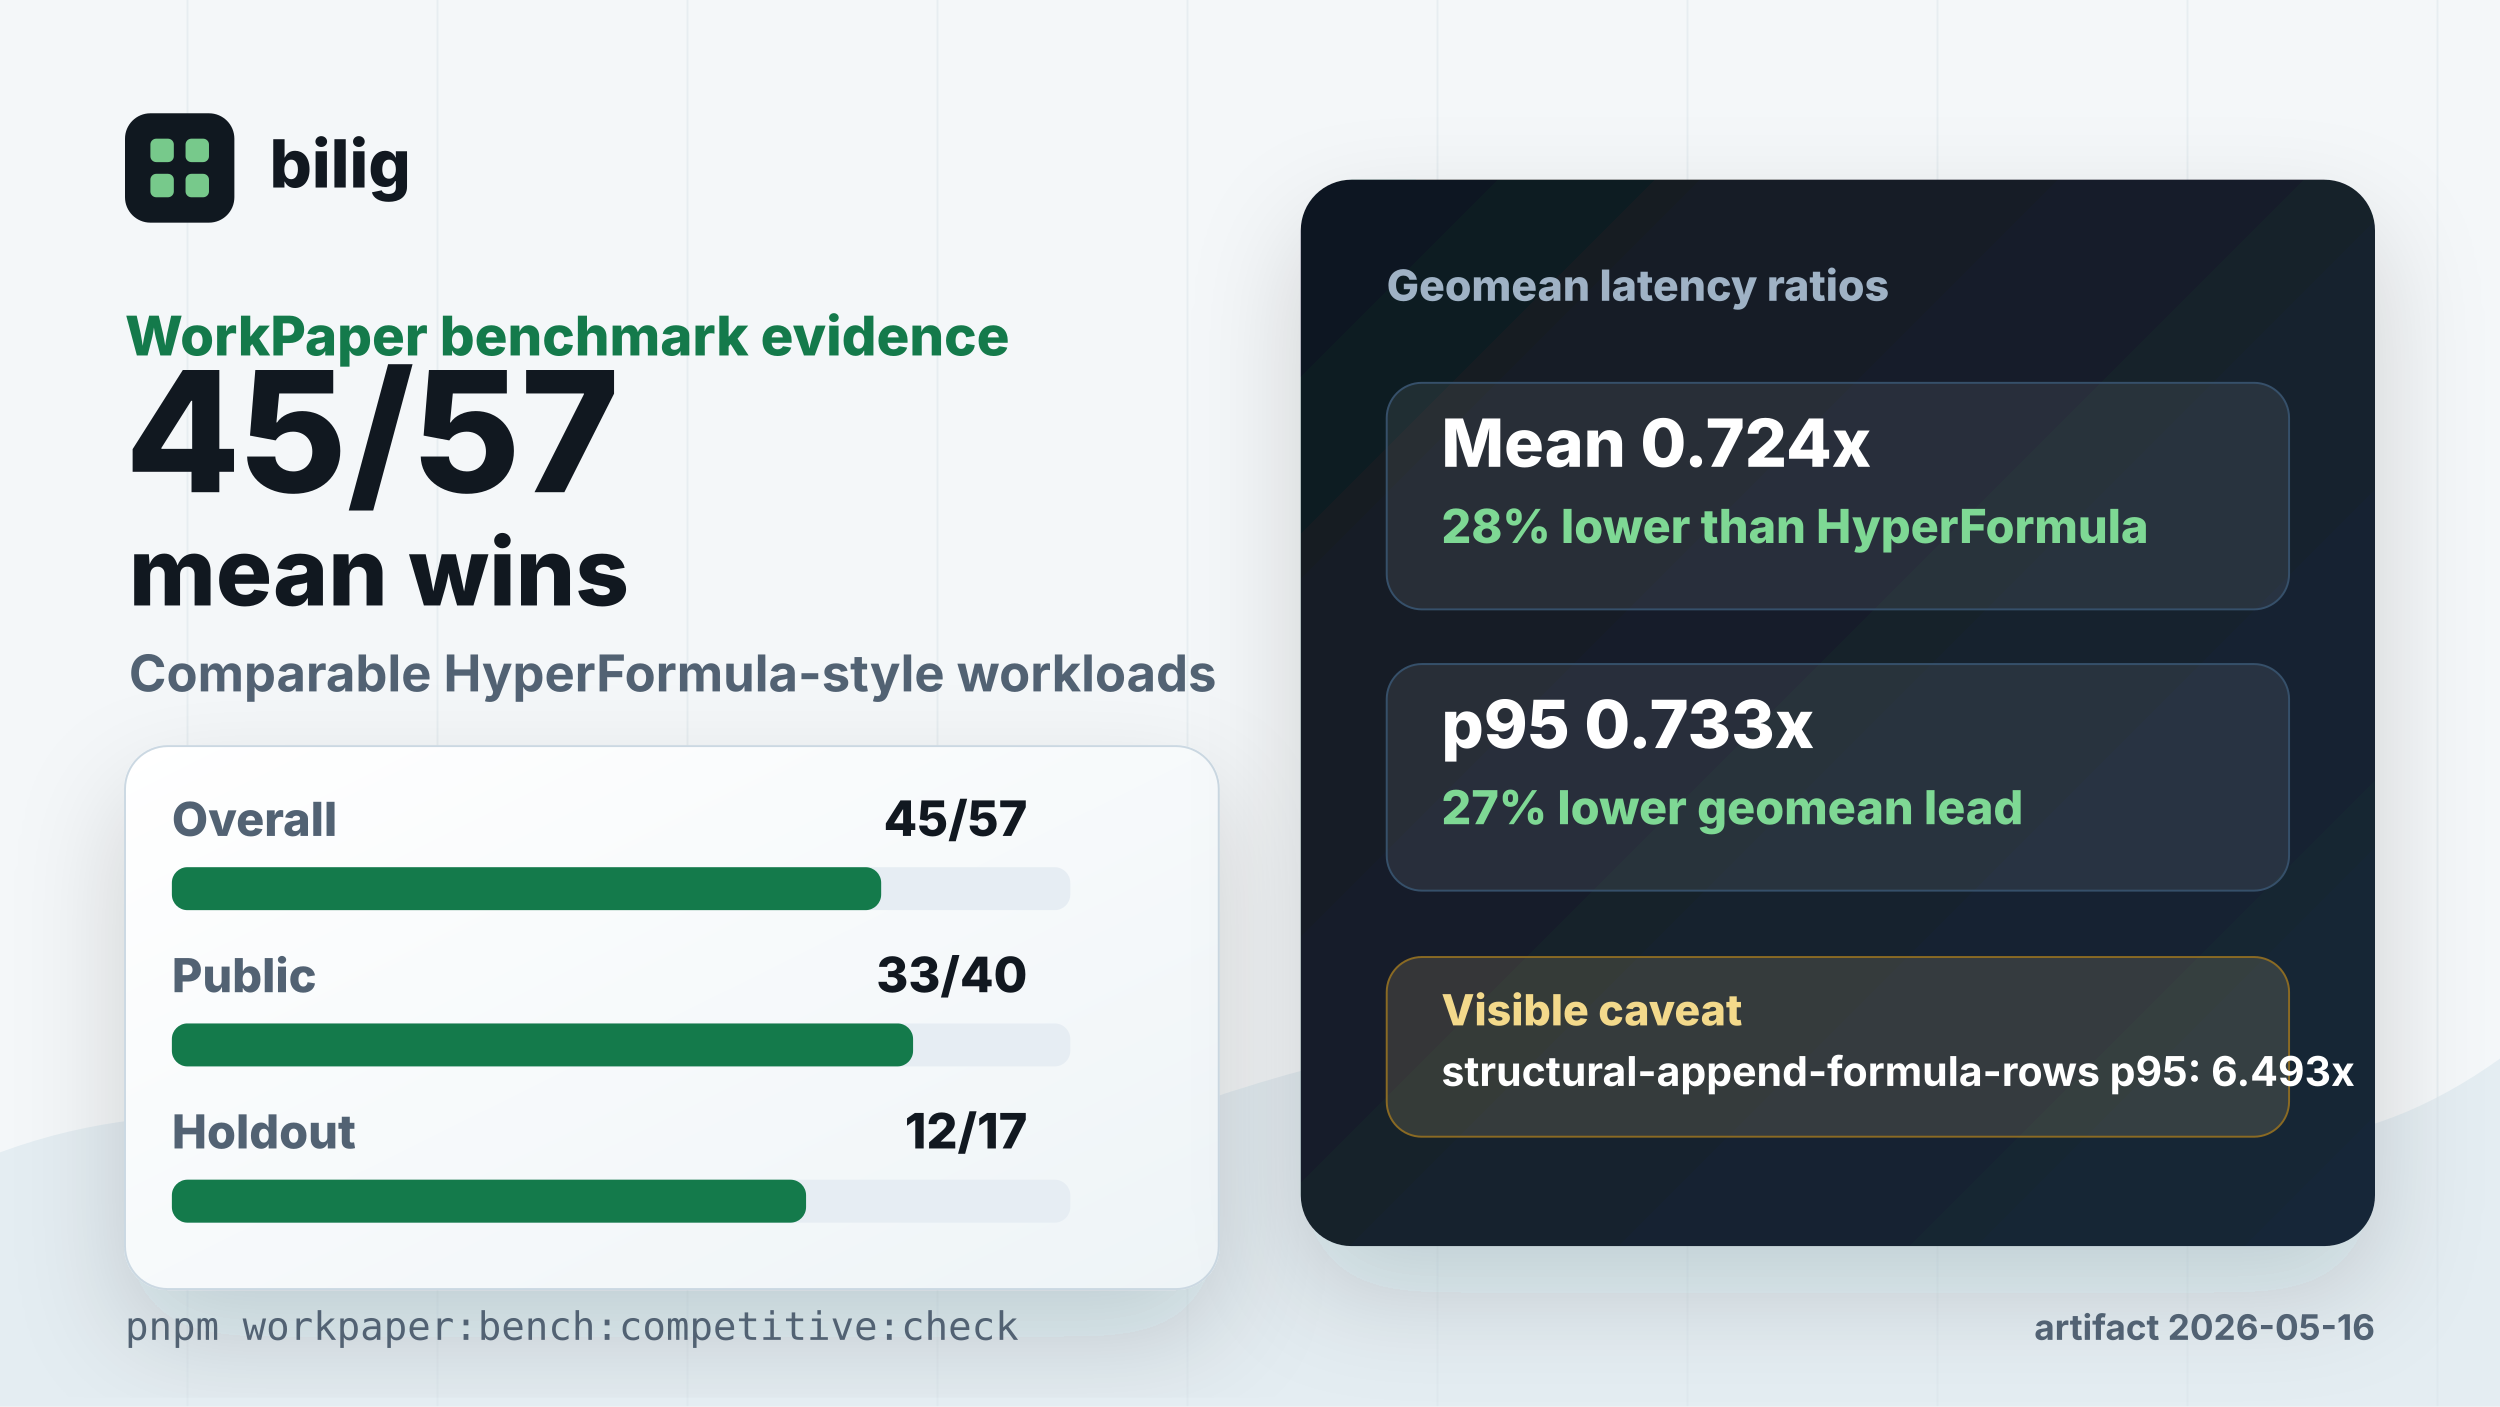
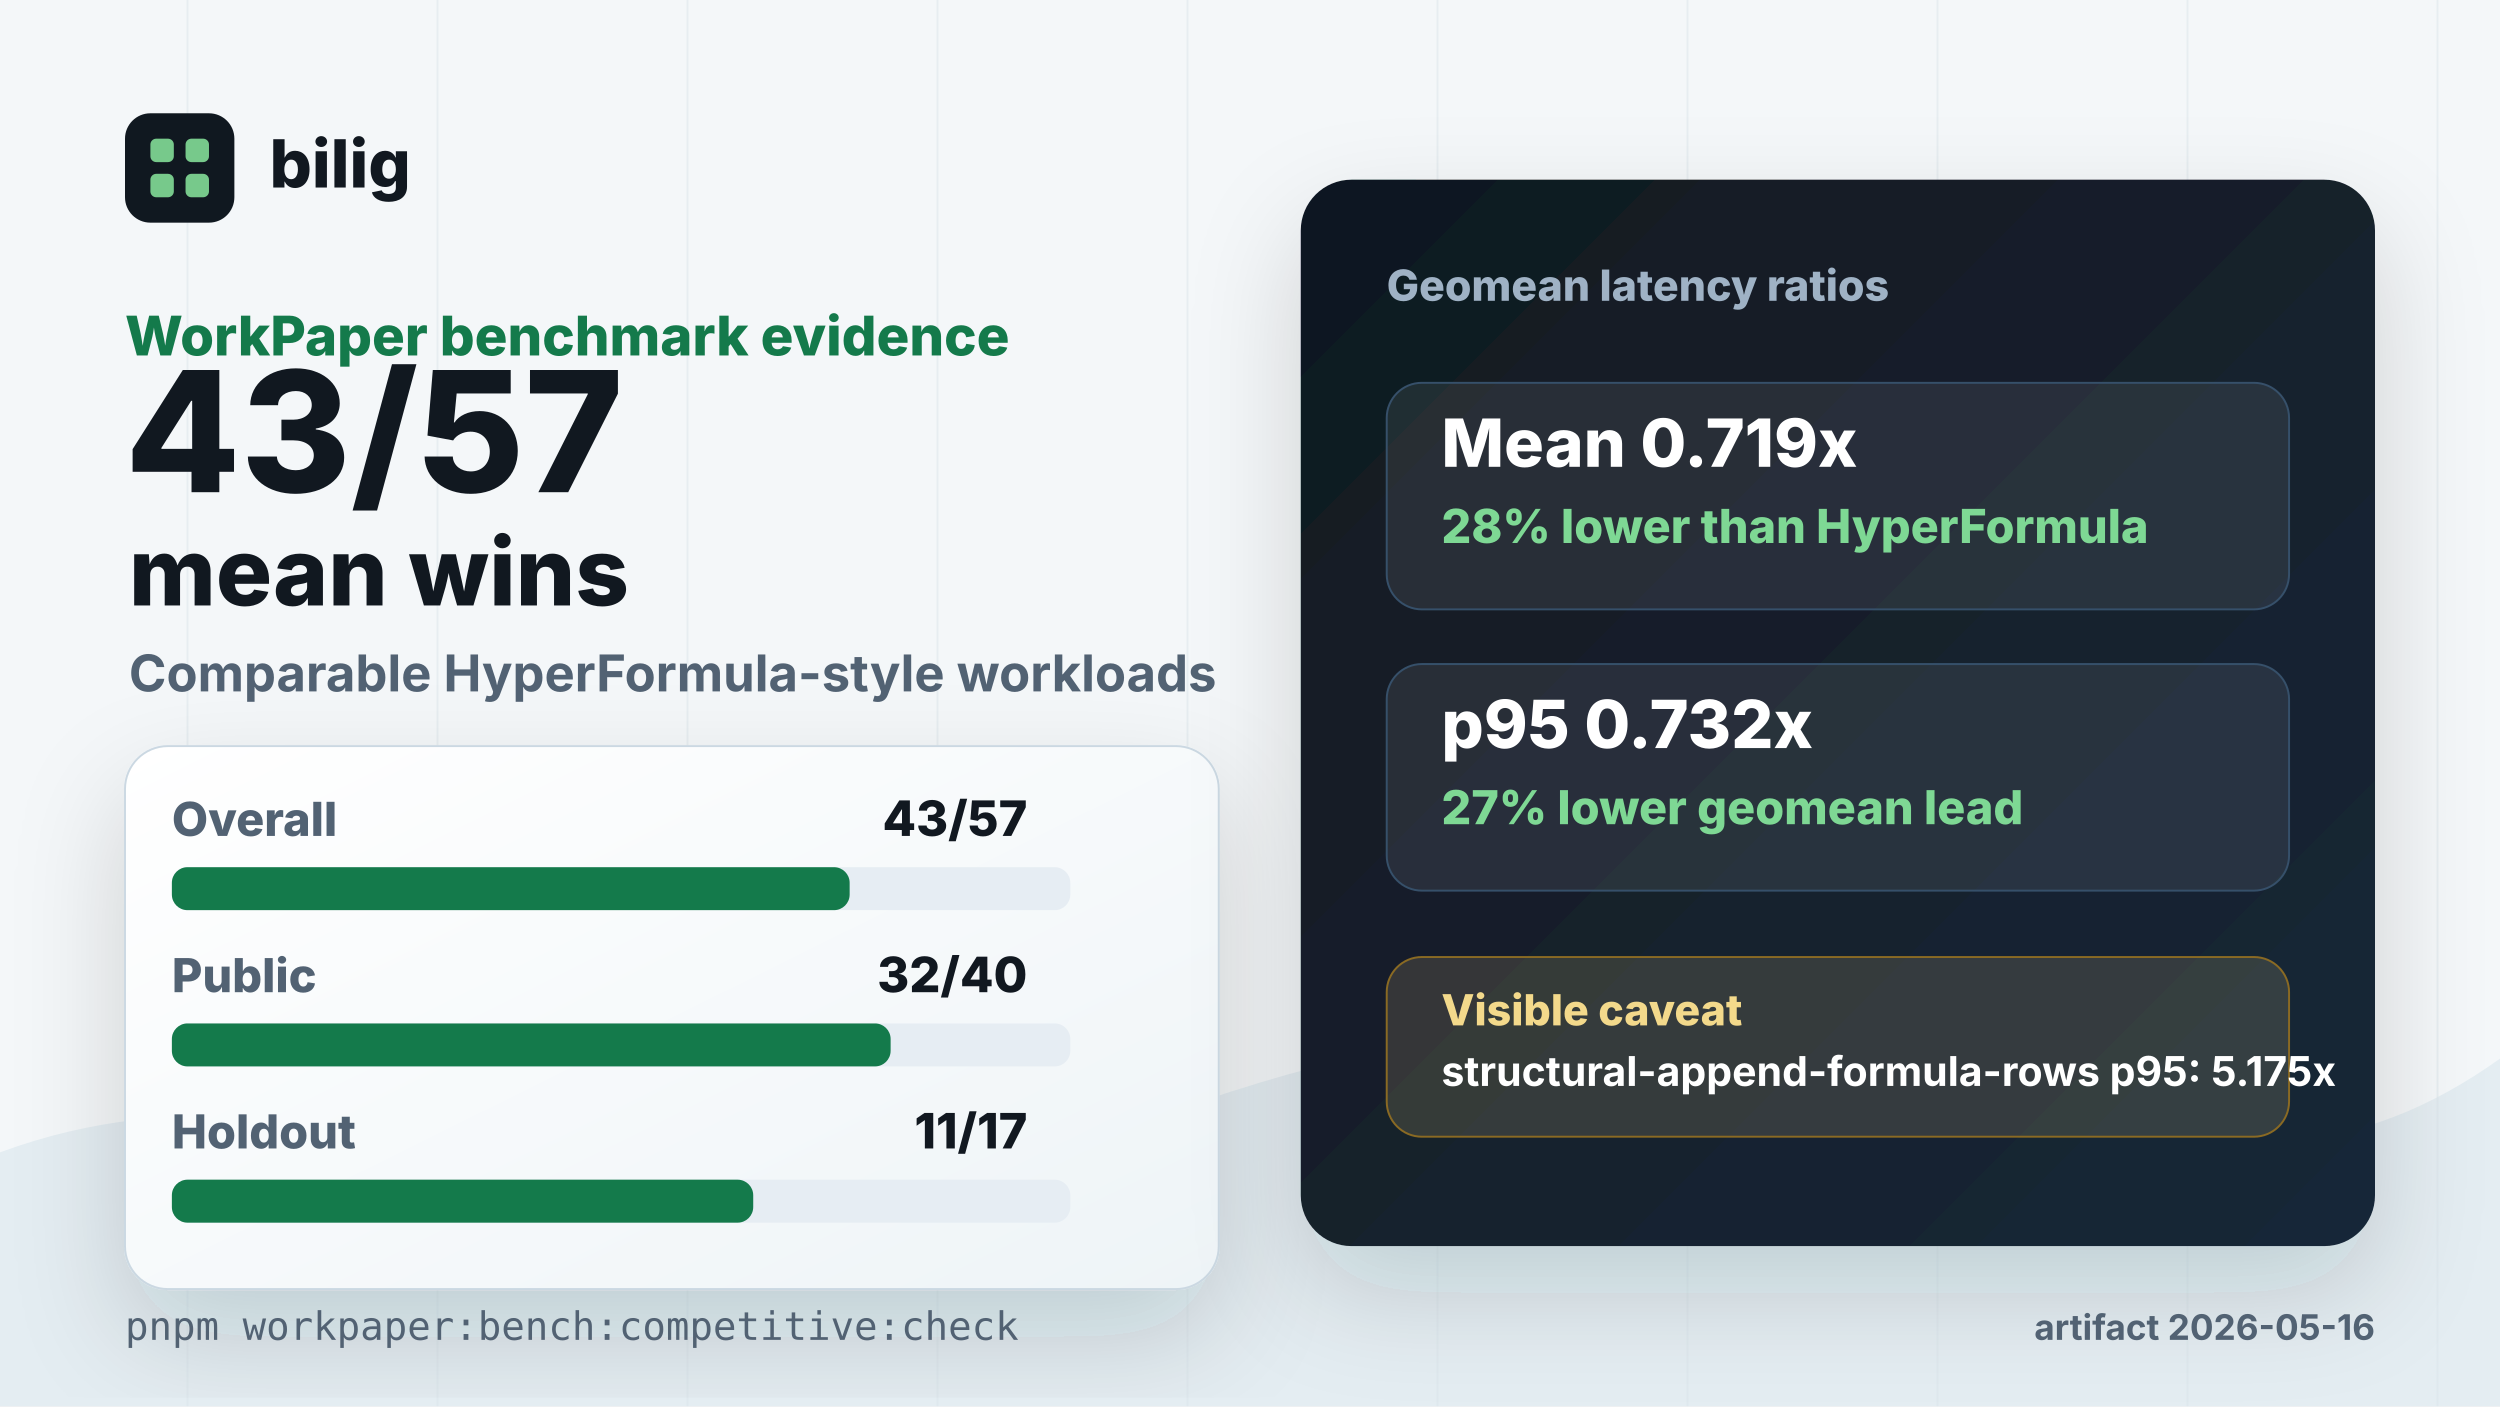
<svg xmlns="http://www.w3.org/2000/svg" width="1280" height="720" viewBox="0 0 1280 720">
  <defs>
    <linearGradient id="panel" x1="0" x2="1" y1="0" y2="1">
      <stop offset="0" stop-color="#ffffff" />
      <stop offset="1" stop-color="#eef4f7" />
    </linearGradient>
    <linearGradient id="dark" x1="0" x2="1" y1="0" y2="1">
      <stop offset="0" stop-color="#101820" />
      <stop offset="1" stop-color="#192838" />
    </linearGradient>
    <filter id="shadow" x="-20%" y="-20%" width="140%" height="140%">
      <feDropShadow dx="0" dy="24" stdDeviation="28" flood-color="#102033" flood-opacity="0.16" />
    </filter>
  </defs>
  <rect width="1280" height="720" fill="#f4f7f9" />
  <path d="M0 590 C190 520 340 674 520 600 C700 526 814 502 1000 560 C1135 602 1210 592 1280 542 L1280 720 L0 720 Z" fill="#e4edf2" />
  <g opacity="0.5" stroke="#d9e3ea" stroke-width="1">
    <path d="M96 0 V720" />
    <path d="M224 0 V720" />
    <path d="M352 0 V720" />
    <path d="M480 0 V720" />
    <path d="M608 0 V720" />
    <path d="M736 0 V720" />
    <path d="M864 0 V720" />
    <path d="M992 0 V720" />
    <path d="M1120 0 V720" />
    <path d="M1248 0 V720" />
  </g>
  <g transform="translate(64 58)">
    <rect x="0" y="0" width="56" height="56" rx="13" fill="#101820" />
    <rect x="13" y="13" width="12" height="12" rx="3" fill="#77c98b" />
    <rect x="31" y="13" width="12" height="12" rx="3" fill="#77c98b" />
    <rect x="13" y="31" width="12" height="12" rx="3" fill="#77c98b" />
    <rect x="31" y="31" width="12" height="12" rx="3" fill="#77c98b" />
    <text x="74" y="38" fill="#111820" font-family="Inter, Arial, Helvetica, sans-serif" font-size="34" font-weight="820">bilig</text>
  </g>
  <text x="64" y="182" fill="#147a4b" font-family="Inter, Arial, Helvetica, sans-serif" font-size="28" font-weight="820">WorkPaper benchmark evidence</text>
-   <text x="64" y="252" fill="#111820" font-family="Inter, Arial, Helvetica, sans-serif" font-size="86" font-weight="830" letter-spacing="0">45/57</text>
+   <text x="64" y="252" fill="#111820" font-family="Inter, Arial, Helvetica, sans-serif" font-size="86" font-weight="830" letter-spacing="0">43/57</text>
  <text x="66" y="310" fill="#111820" font-family="Inter, Arial, Helvetica, sans-serif" font-size="48" font-weight="800" letter-spacing="0">mean wins</text>
  <text x="66" y="354" fill="#526273" font-family="Inter, Arial, Helvetica, sans-serif" font-size="26" font-weight="650">Comparable HyperFormula-style workloads</text>
  <g filter="url(#shadow)">
    <rect x="64" y="382" width="560" height="278" rx="22" fill="url(#panel)" stroke="#cbd8e2" />
  </g>
  <g transform="translate(88 428)">
    <text x="0" y="0" fill="#526273" font-family="Inter, Arial, Helvetica, sans-serif" font-size="24" font-weight="760">Overall</text>
-     <text x="438" y="0" text-anchor="end" fill="#111820" font-family="Inter, Arial, Helvetica, sans-serif" font-size="25" font-weight="820">45/57</text>
+     <text x="438" y="0" text-anchor="end" fill="#111820" font-family="Inter, Arial, Helvetica, sans-serif" font-size="25" font-weight="820">43/57</text>
    <rect x="0" y="16" width="460" height="22" rx="8" fill="#e6edf3" />
-     <rect x="0" y="16" width="363.16" height="22" rx="8" fill="#147a4b" />
+     <rect x="0" y="16" width="347.02" height="22" rx="8" fill="#147a4b" />
  </g>
  <g transform="translate(88 508)">
    <text x="0" y="0" fill="#526273" font-family="Inter, Arial, Helvetica, sans-serif" font-size="24" font-weight="760">Public</text>
-     <text x="438" y="0" text-anchor="end" fill="#111820" font-family="Inter, Arial, Helvetica, sans-serif" font-size="25" font-weight="820">33/40</text>
+     <text x="438" y="0" text-anchor="end" fill="#111820" font-family="Inter, Arial, Helvetica, sans-serif" font-size="25" font-weight="820">32/40</text>
    <rect x="0" y="16" width="460" height="22" rx="8" fill="#e6edf3" />
-     <rect x="0" y="16" width="379.50" height="22" rx="8" fill="#147a4b" />
+     <rect x="0" y="16" width="368.00" height="22" rx="8" fill="#147a4b" />
  </g>
  <g transform="translate(88 588)">
    <text x="0" y="0" fill="#526273" font-family="Inter, Arial, Helvetica, sans-serif" font-size="24" font-weight="760">Holdout</text>
-     <text x="438" y="0" text-anchor="end" fill="#111820" font-family="Inter, Arial, Helvetica, sans-serif" font-size="25" font-weight="820">12/17</text>
+     <text x="438" y="0" text-anchor="end" fill="#111820" font-family="Inter, Arial, Helvetica, sans-serif" font-size="25" font-weight="820">11/17</text>
    <rect x="0" y="16" width="460" height="22" rx="8" fill="#e6edf3" />
-     <rect x="0" y="16" width="324.71" height="22" rx="8" fill="#147a4b" />
+     <rect x="0" y="16" width="297.65" height="22" rx="8" fill="#147a4b" />
  </g>
  <g filter="url(#shadow)">
    <rect x="666" y="92" width="550" height="546" rx="26" fill="url(#dark)" />
  </g>
  <text x="710" y="154" fill="#9fb2c5" font-family="Inter, Arial, Helvetica, sans-serif" font-size="22" font-weight="760">Geomean latency ratios</text>
  <g transform="translate(710 196)">
    <rect x="0" y="0" width="462" height="116" rx="18" fill="#ffffff" fill-opacity="0.08" stroke="#36506a" />
-     <text x="28" y="43" fill="#ffffff" font-family="Inter, Arial, Helvetica, sans-serif" font-size="34" font-weight="840">Mean 0.724x</text>
+     <text x="28" y="43" fill="#ffffff" font-family="Inter, Arial, Helvetica, sans-serif" font-size="34" font-weight="840">Mean 0.719x</text>
    <text x="28" y="82" fill="#7ed894" font-family="Inter, Arial, Helvetica, sans-serif" font-size="24" font-weight="780">28% lower than HyperFormula</text>
  </g>
  <g transform="translate(710 340)">
    <rect x="0" y="0" width="462" height="116" rx="18" fill="#ffffff" fill-opacity="0.08" stroke="#36506a" />
-     <text x="28" y="43" fill="#ffffff" font-family="Inter, Arial, Helvetica, sans-serif" font-size="34" font-weight="840">p95 0.733x</text>
+     <text x="28" y="43" fill="#ffffff" font-family="Inter, Arial, Helvetica, sans-serif" font-size="34" font-weight="840">p95 0.732x</text>
    <text x="28" y="82" fill="#7ed894" font-family="Inter, Arial, Helvetica, sans-serif" font-size="24" font-weight="780">27% lower geomean lead</text>
  </g>
  <g transform="translate(710 490)">
    <rect x="0" y="0" width="462" height="92" rx="18" fill="#f4d991" fill-opacity="0.14" stroke="#8a6a23" />
    <text x="28" y="35" fill="#f3d98b" font-family="Inter, Arial, Helvetica, sans-serif" font-size="22" font-weight="820">Visible caveat</text>
-     <text x="28" y="66" fill="#ffffff" font-family="Inter, Arial, Helvetica, sans-serif" font-size="21" font-weight="650">structural-append-formula-rows p95: 6.493x</text>
+     <text x="28" y="66" fill="#ffffff" font-family="Inter, Arial, Helvetica, sans-serif" font-size="21" font-weight="650">structural-append-formula-rows p95: 5.175x</text>
  </g>
  <text x="64" y="686" fill="#526273" font-family="SFMono-Regular, Menlo, Consolas, monospace" font-size="20">pnpm workpaper:bench:competitive:check</text>
  <text x="1216" y="686" text-anchor="end" fill="#526273" font-family="Inter, Arial, Helvetica, sans-serif" font-size="18" font-weight="650">artifact 2026-05-16</text>
</svg>
